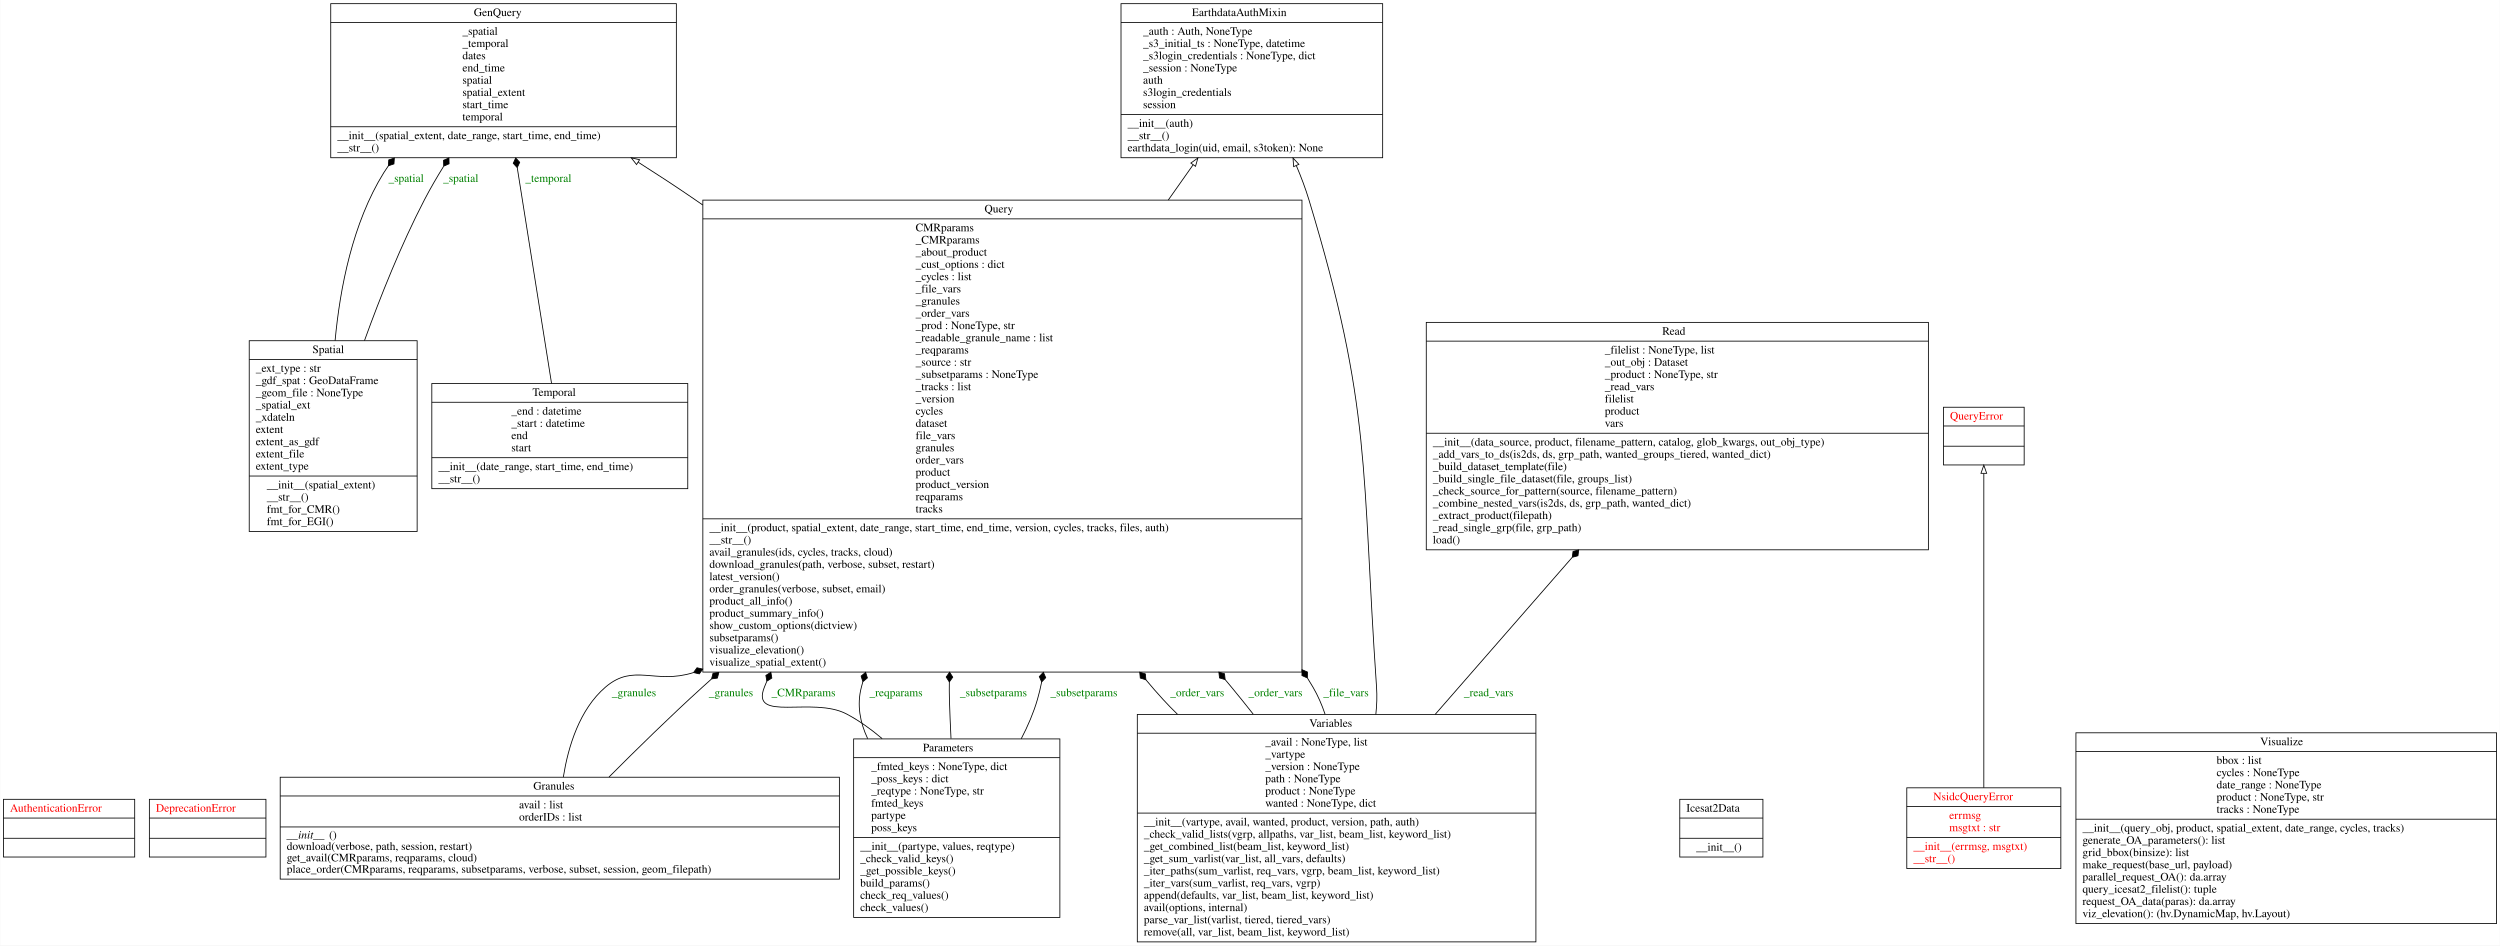
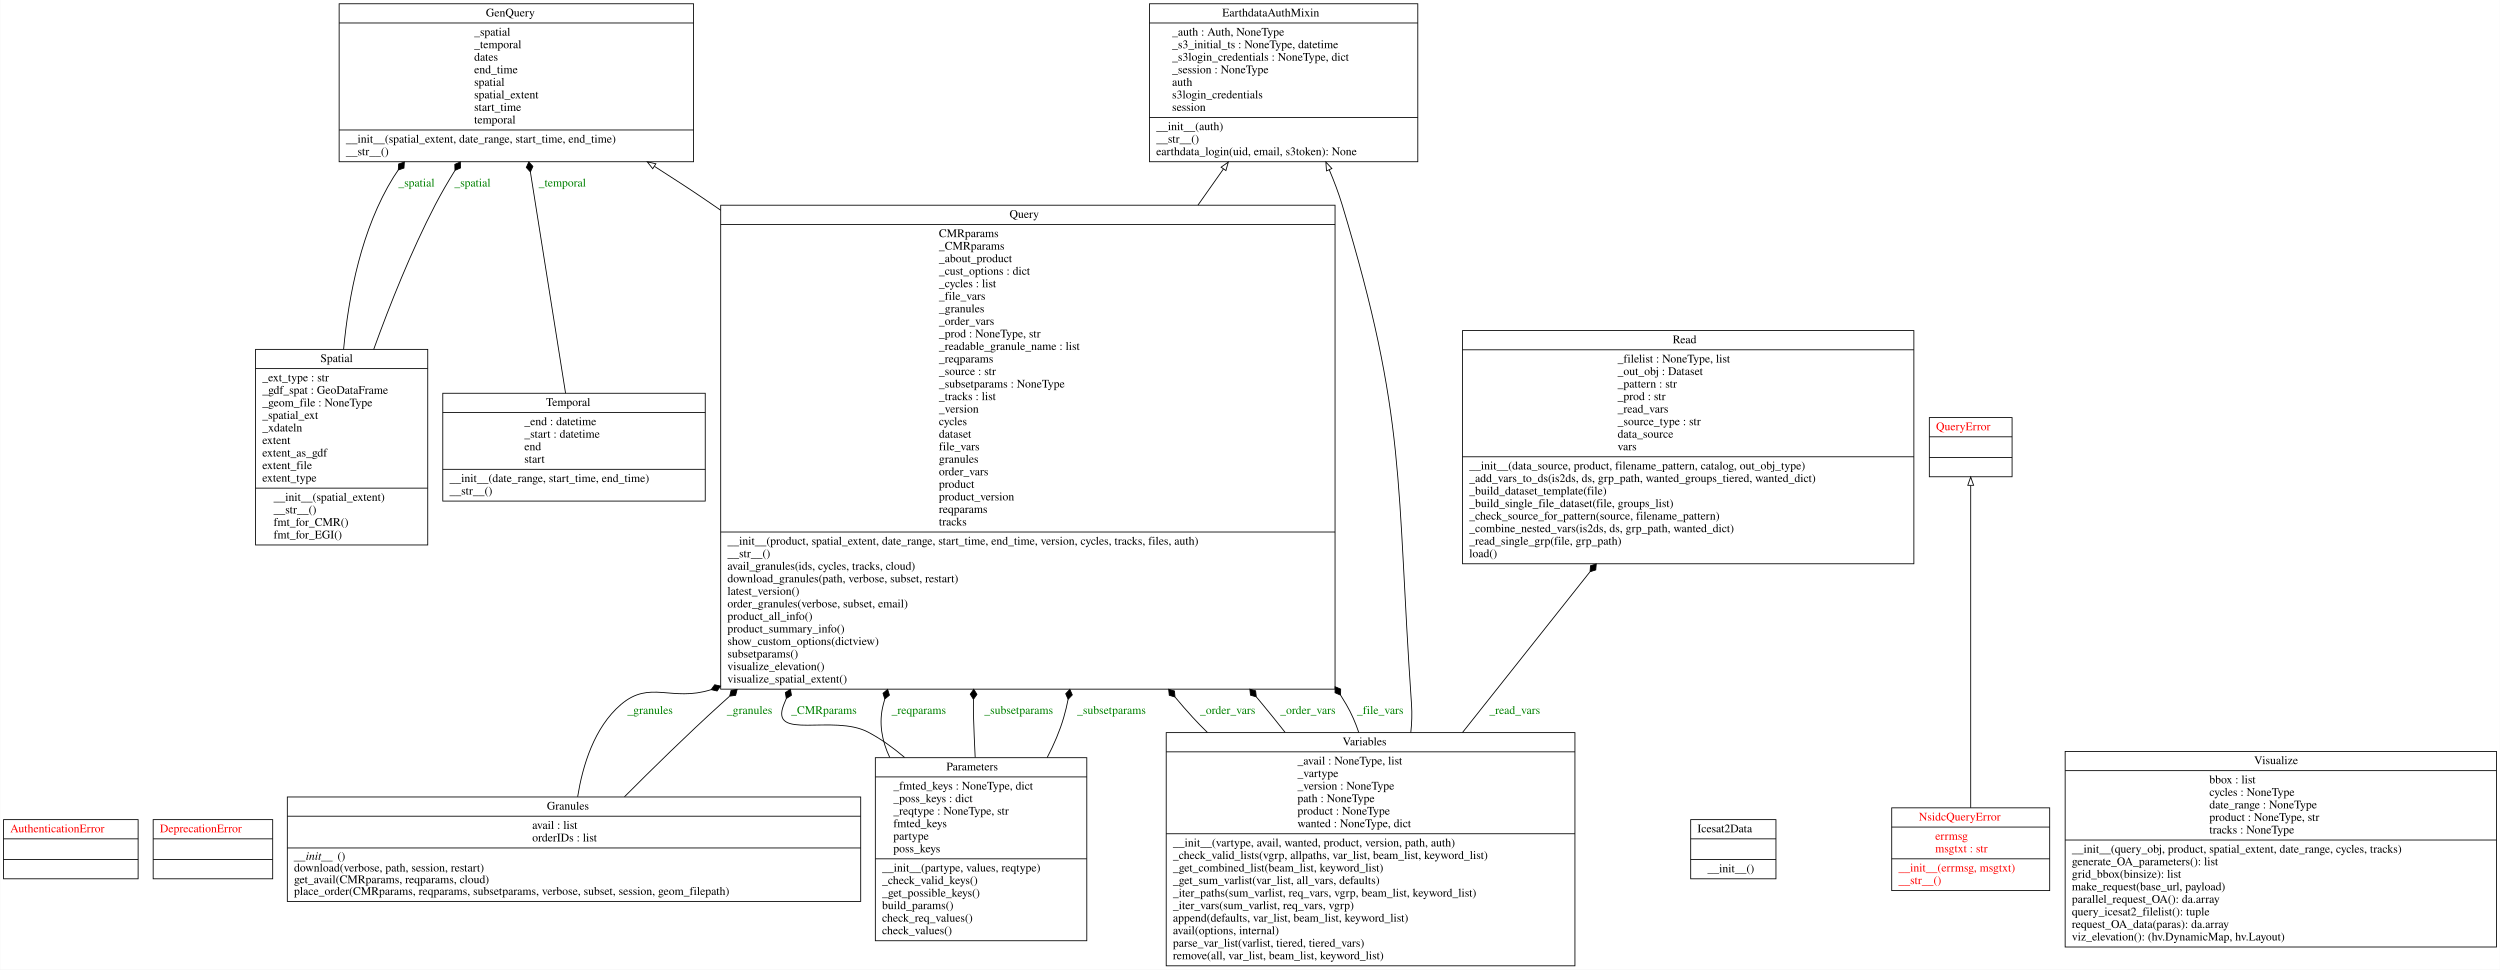
- <svg xmlns="http://www.w3.org/2000/svg" width="3067pt" height="1160pt" viewBox="0.00 0.00 3066.50 1160.00">
+ <svg xmlns="http://www.w3.org/2000/svg" width="2991pt" height="1160pt" viewBox="0.00 0.00 2990.50 1160.00">
  <g id="graph0" class="graph" transform="scale(1 1) rotate(0) translate(4 1156)">
-     <polygon fill="white" stroke="transparent" points="-4,4 -4,-1156 3062.5,-1156 3062.5,4 -4,4" />
+     <polygon fill="white" stroke="transparent" points="-4,4 -4,-1156 2986.5,-1156 2986.5,4 -4,4" />
    <g id="node1" class="node">
      <polygon fill="none" stroke="black" points="0,-104.6 0,-175.4 161,-175.4 161,-104.6 0,-104.6" />
      <text text-anchor="start" x="8" y="-160.2" font-family="Times,serif" font-size="14.00" fill="red">AuthenticationError</text>
      <polyline fill="none" stroke="black" points="0,-152.4 161,-152.4 " />
      <polyline fill="none" stroke="black" points="0,-127.6 161,-127.6 " />
      <text text-anchor="start" x="78" y="-112.4" font-family="Times,serif" font-size="14.00" fill="red"> </text>
    </g>
    <g id="node2" class="node">
      <polygon fill="none" stroke="black" points="179,-104.6 179,-175.4 322,-175.4 322,-104.6 179,-104.6" />
      <text text-anchor="start" x="187" y="-160.2" font-family="Times,serif" font-size="14.00" fill="red">DeprecationError</text>
      <polyline fill="none" stroke="black" points="179,-152.4 322,-152.4 " />
      <polyline fill="none" stroke="black" points="179,-127.6 322,-127.6 " />
      <text text-anchor="start" x="248" y="-112.4" font-family="Times,serif" font-size="14.00" fill="red"> </text>
    </g>
    <g id="node3" class="node">
      <polygon fill="none" stroke="black" points="1371,-962.5 1371,-1151.5 1692,-1151.5 1692,-962.5 1371,-962.5" />
      <text text-anchor="start" x="1458" y="-1136.3" font-family="Times,serif" font-size="14.00">EarthdataAuthMixin</text>
      <polyline fill="none" stroke="black" points="1371,-1128.5 1692,-1128.5 " />
      <text text-anchor="start" x="1398" y="-1113.3" font-family="Times,serif" font-size="14.00">_auth : Auth, NoneType</text>
      <text text-anchor="start" x="1398" y="-1098.3" font-family="Times,serif" font-size="14.00">_s3_initial_ts : NoneType, datetime</text>
      <text text-anchor="start" x="1398" y="-1083.3" font-family="Times,serif" font-size="14.00">_s3login_credentials : NoneType, dict</text>
      <text text-anchor="start" x="1398" y="-1068.3" font-family="Times,serif" font-size="14.00">_session : NoneType</text>
      <text text-anchor="start" x="1398" y="-1053.3" font-family="Times,serif" font-size="14.00">auth</text>
      <text text-anchor="start" x="1398" y="-1038.3" font-family="Times,serif" font-size="14.00">s3login_credentials</text>
      <text text-anchor="start" x="1398" y="-1023.3" font-family="Times,serif" font-size="14.00">session</text>
      <polyline fill="none" stroke="black" points="1371,-1015.5 1692,-1015.5 " />
      <text text-anchor="start" x="1379" y="-1000.3" font-family="Times,serif" font-size="14.00">__init__(auth)</text>
      <text text-anchor="start" x="1379" y="-985.3" font-family="Times,serif" font-size="14.00">__str__()</text>
      <text text-anchor="start" x="1379" y="-970.3" font-family="Times,serif" font-size="14.00">earthdata_login(uid, email, s3token): None</text>
    </g>
    <g id="node4" class="node">
      <polygon fill="none" stroke="black" points="401.5,-962.5 401.5,-1151.5 825.5,-1151.5 825.5,-962.5 401.5,-962.5" />
      <text text-anchor="start" x="577" y="-1136.3" font-family="Times,serif" font-size="14.00">GenQuery</text>
      <polyline fill="none" stroke="black" points="401.5,-1128.5 825.5,-1128.5 " />
      <text text-anchor="start" x="563" y="-1113.3" font-family="Times,serif" font-size="14.00">_spatial</text>
      <text text-anchor="start" x="563" y="-1098.3" font-family="Times,serif" font-size="14.00">_temporal</text>
      <text text-anchor="start" x="563" y="-1083.3" font-family="Times,serif" font-size="14.00">dates</text>
      <text text-anchor="start" x="563" y="-1068.3" font-family="Times,serif" font-size="14.00">end_time</text>
      <text text-anchor="start" x="563" y="-1053.3" font-family="Times,serif" font-size="14.00">spatial</text>
      <text text-anchor="start" x="563" y="-1038.3" font-family="Times,serif" font-size="14.00">spatial_extent</text>
      <text text-anchor="start" x="563" y="-1023.3" font-family="Times,serif" font-size="14.00">start_time</text>
      <text text-anchor="start" x="563" y="-1008.3" font-family="Times,serif" font-size="14.00">temporal</text>
      <polyline fill="none" stroke="black" points="401.5,-1000.5 825.5,-1000.5 " />
      <text text-anchor="start" x="409.5" y="-985.3" font-family="Times,serif" font-size="14.00">__init__(spatial_extent, date_range, start_time, end_time)</text>
      <text text-anchor="start" x="409.5" y="-970.3" font-family="Times,serif" font-size="14.00">__str__()</text>
    </g>
    <g id="node5" class="node">
      <polygon fill="none" stroke="black" points="339.5,-77.5 339.5,-202.5 1025.5,-202.5 1025.5,-77.5 339.5,-77.5" />
      <text text-anchor="start" x="650" y="-187.3" font-family="Times,serif" font-size="14.00">Granules</text>
      <polyline fill="none" stroke="black" points="339.5,-179.5 1025.5,-179.5 " />
      <text text-anchor="start" x="632.5" y="-164.3" font-family="Times,serif" font-size="14.00">avail : list</text>
      <text text-anchor="start" x="632.5" y="-149.3" font-family="Times,serif" font-size="14.00">orderIDs : list</text>
      <polyline fill="none" stroke="black" points="339.5,-141.5 1025.5,-141.5 " />
      <text text-anchor="start" x="347.5" y="-127.3" font-family="Times,serif" font-style="italic" font-size="14.00">__init__</text>
      <text text-anchor="start" x="399.5" y="-127.3" font-family="Times,serif" font-size="14.00">()</text>
      <text text-anchor="start" x="347.5" y="-113.3" font-family="Times,serif" font-size="14.00">download(verbose, path, session, restart)</text>
      <text text-anchor="start" x="347.5" y="-99.3" font-family="Times,serif" font-size="14.00">get_avail(CMRparams, reqparams, cloud)</text>
      <text text-anchor="start" x="347.5" y="-85.3" font-family="Times,serif" font-size="14.00">place_order(CMRparams, reqparams, subsetparams, verbose, subset, session, geom_filepath)</text>
    </g>
    <g id="node9" class="node">
      <polygon fill="none" stroke="black" points="858,-331.5 858,-910.5 1593,-910.5 1593,-331.5 858,-331.5" />
      <text text-anchor="start" x="1203.5" y="-895.3" font-family="Times,serif" font-size="14.00">Query</text>
      <polyline fill="none" stroke="black" points="858,-887.5 1593,-887.5 " />
      <text text-anchor="start" x="1119" y="-872.3" font-family="Times,serif" font-size="14.00">CMRparams</text>
      <text text-anchor="start" x="1119" y="-857.3" font-family="Times,serif" font-size="14.00">_CMRparams</text>
      <text text-anchor="start" x="1119" y="-842.3" font-family="Times,serif" font-size="14.00">_about_product</text>
      <text text-anchor="start" x="1119" y="-827.3" font-family="Times,serif" font-size="14.00">_cust_options : dict</text>
      <text text-anchor="start" x="1119" y="-812.3" font-family="Times,serif" font-size="14.00">_cycles : list</text>
      <text text-anchor="start" x="1119" y="-797.3" font-family="Times,serif" font-size="14.00">_file_vars</text>
      <text text-anchor="start" x="1119" y="-782.3" font-family="Times,serif" font-size="14.00">_granules</text>
      <text text-anchor="start" x="1119" y="-767.3" font-family="Times,serif" font-size="14.00">_order_vars</text>
      <text text-anchor="start" x="1119" y="-752.3" font-family="Times,serif" font-size="14.00">_prod : NoneType, str</text>
      <text text-anchor="start" x="1119" y="-737.3" font-family="Times,serif" font-size="14.00">_readable_granule_name : list</text>
      <text text-anchor="start" x="1119" y="-722.3" font-family="Times,serif" font-size="14.00">_reqparams</text>
      <text text-anchor="start" x="1119" y="-707.3" font-family="Times,serif" font-size="14.00">_source : str</text>
      <text text-anchor="start" x="1119" y="-692.3" font-family="Times,serif" font-size="14.00">_subsetparams : NoneType</text>
      <text text-anchor="start" x="1119" y="-677.3" font-family="Times,serif" font-size="14.00">_tracks : list</text>
      <text text-anchor="start" x="1119" y="-662.3" font-family="Times,serif" font-size="14.00">_version</text>
      <text text-anchor="start" x="1119" y="-647.3" font-family="Times,serif" font-size="14.00">cycles</text>
      <text text-anchor="start" x="1119" y="-632.3" font-family="Times,serif" font-size="14.00">dataset</text>
      <text text-anchor="start" x="1119" y="-617.3" font-family="Times,serif" font-size="14.00">file_vars</text>
      <text text-anchor="start" x="1119" y="-602.3" font-family="Times,serif" font-size="14.00">granules</text>
      <text text-anchor="start" x="1119" y="-587.3" font-family="Times,serif" font-size="14.00">order_vars</text>
      <text text-anchor="start" x="1119" y="-572.3" font-family="Times,serif" font-size="14.00">product</text>
      <text text-anchor="start" x="1119" y="-557.3" font-family="Times,serif" font-size="14.00">product_version</text>
      <text text-anchor="start" x="1119" y="-542.3" font-family="Times,serif" font-size="14.00">reqparams</text>
      <text text-anchor="start" x="1119" y="-527.3" font-family="Times,serif" font-size="14.00">tracks</text>
      <polyline fill="none" stroke="black" points="858,-519.5 1593,-519.5 " />
      <text text-anchor="start" x="866" y="-504.3" font-family="Times,serif" font-size="14.00">__init__(product, spatial_extent, date_range, start_time, end_time, version, cycles, tracks, files, auth)</text>
      <text text-anchor="start" x="866" y="-489.3" font-family="Times,serif" font-size="14.00">__str__()</text>
      <text text-anchor="start" x="866" y="-474.3" font-family="Times,serif" font-size="14.00">avail_granules(ids, cycles, tracks, cloud)</text>
      <text text-anchor="start" x="866" y="-459.3" font-family="Times,serif" font-size="14.00">download_granules(path, verbose, subset, restart)</text>
      <text text-anchor="start" x="866" y="-444.3" font-family="Times,serif" font-size="14.00">latest_version()</text>
      <text text-anchor="start" x="866" y="-429.3" font-family="Times,serif" font-size="14.00">order_granules(verbose, subset, email)</text>
      <text text-anchor="start" x="866" y="-414.3" font-family="Times,serif" font-size="14.00">product_all_info()</text>
      <text text-anchor="start" x="866" y="-399.3" font-family="Times,serif" font-size="14.00">product_summary_info()</text>
      <text text-anchor="start" x="866" y="-384.3" font-family="Times,serif" font-size="14.00">show_custom_options(dictview)</text>
      <text text-anchor="start" x="866" y="-369.3" font-family="Times,serif" font-size="14.00">subsetparams()</text>
      <text text-anchor="start" x="866" y="-354.3" font-family="Times,serif" font-size="14.00">visualize_elevation()</text>
      <text text-anchor="start" x="866" y="-339.3" font-family="Times,serif" font-size="14.00">visualize_spatial_extent()</text>
    </g>
    <g id="edge9" class="edge">
      <path fill="none" stroke="black" d="M686.84,-202.71C692.82,-240.1 706.68,-285.7 738.5,-313 773.38,-342.93 799.08,-315.9 846.39,-330.84" />
      <polygon fill="black" stroke="black" points="846.62,-330.93 853.65,-329.29 857.86,-335.14 850.84,-336.78 846.62,-330.93" />
      <text text-anchor="middle" x="773.5" y="-301.8" font-family="Times,serif" font-size="14.00" fill="green">_granules</text>
    </g>
    <g id="edge10" class="edge">
      <path fill="none" stroke="black" d="M742.87,-202.74C776.07,-236.07 818.35,-277.54 857.5,-313 861.13,-316.28 864.78,-319.58 868.46,-322.88" />
      <polygon fill="black" stroke="black" points="868.7,-323.11 875.84,-324.13 877.64,-331.11 870.51,-330.09 868.7,-323.11" />
      <text text-anchor="middle" x="892.5" y="-301.8" font-family="Times,serif" font-size="14.00" fill="green">_granules</text>
    </g>
    <g id="node6" class="node">
-       <polygon fill="none" stroke="black" points="2056.5,-104.6 2056.5,-175.4 2158.5,-175.4 2158.5,-104.6 2056.5,-104.6" />
-       <text text-anchor="start" x="2064.5" y="-160.2" font-family="Times,serif" font-size="14.00">Icesat2Data</text>
-       <polyline fill="none" stroke="black" points="2056.5,-152.4 2158.5,-152.4 " />
-       <polyline fill="none" stroke="black" points="2056.5,-127.6 2158.5,-127.6 " />
-       <text text-anchor="start" x="2076.5" y="-112.4" font-family="Times,serif" font-size="14.00">__init__()</text>
+       <polygon fill="none" stroke="black" points="2018.5,-104.6 2018.5,-175.4 2120.5,-175.4 2120.5,-104.6 2018.5,-104.6" />
+       <text text-anchor="start" x="2026.5" y="-160.2" font-family="Times,serif" font-size="14.00">Icesat2Data</text>
+       <polyline fill="none" stroke="black" points="2018.5,-152.4 2120.5,-152.4 " />
+       <polyline fill="none" stroke="black" points="2018.5,-127.6 2120.5,-127.6 " />
+       <text text-anchor="start" x="2038.5" y="-112.4" font-family="Times,serif" font-size="14.00">__init__()</text>
    </g>
    <g id="node7" class="node">
-       <polygon fill="none" stroke="black" points="2335,-90.5 2335,-189.5 2524,-189.5 2524,-90.5 2335,-90.5" />
-       <text text-anchor="start" x="2367.5" y="-174.3" font-family="Times,serif" font-size="14.00" fill="red">NsidcQueryError</text>
-       <polyline fill="none" stroke="black" points="2335,-166.5 2524,-166.5 " />
-       <text text-anchor="start" x="2387" y="-151.3" font-family="Times,serif" font-size="14.00" fill="red">errmsg</text>
-       <text text-anchor="start" x="2387" y="-136.3" font-family="Times,serif" font-size="14.00" fill="red">msgtxt : str</text>
-       <polyline fill="none" stroke="black" points="2335,-128.5 2524,-128.5 " />
-       <text text-anchor="start" x="2343" y="-113.3" font-family="Times,serif" font-size="14.00" fill="red">__init__(errmsg, msgtxt)</text>
-       <text text-anchor="start" x="2343" y="-98.3" font-family="Times,serif" font-size="14.00" fill="red">__str__()</text>
+       <polygon fill="none" stroke="black" points="2259,-90.5 2259,-189.5 2448,-189.5 2448,-90.5 2259,-90.5" />
+       <text text-anchor="start" x="2291.5" y="-174.3" font-family="Times,serif" font-size="14.00" fill="red">NsidcQueryError</text>
+       <polyline fill="none" stroke="black" points="2259,-166.5 2448,-166.5 " />
+       <text text-anchor="start" x="2311" y="-151.3" font-family="Times,serif" font-size="14.00" fill="red">errmsg</text>
+       <text text-anchor="start" x="2311" y="-136.3" font-family="Times,serif" font-size="14.00" fill="red">msgtxt : str</text>
+       <polyline fill="none" stroke="black" points="2259,-128.5 2448,-128.5 " />
+       <text text-anchor="start" x="2267" y="-113.3" font-family="Times,serif" font-size="14.00" fill="red">__init__(errmsg, msgtxt)</text>
+       <text text-anchor="start" x="2267" y="-98.3" font-family="Times,serif" font-size="14.00" fill="red">__str__()</text>
    </g>
    <g id="node10" class="node">
-       <polygon fill="none" stroke="black" points="2380,-585.6 2380,-656.4 2479,-656.4 2479,-585.6 2380,-585.6" />
-       <text text-anchor="start" x="2388" y="-641.2" font-family="Times,serif" font-size="14.00" fill="red">QueryError</text>
-       <polyline fill="none" stroke="black" points="2380,-633.4 2479,-633.4 " />
-       <polyline fill="none" stroke="black" points="2380,-608.6 2479,-608.6 " />
-       <text text-anchor="start" x="2427" y="-593.4" font-family="Times,serif" font-size="14.00" fill="red"> </text>
+       <polygon fill="none" stroke="black" points="2304,-585.6 2304,-656.4 2403,-656.4 2403,-585.6 2304,-585.6" />
+       <text text-anchor="start" x="2312" y="-641.2" font-family="Times,serif" font-size="14.00" fill="red">QueryError</text>
+       <polyline fill="none" stroke="black" points="2304,-633.4 2403,-633.4 " />
+       <polyline fill="none" stroke="black" points="2304,-608.6 2403,-608.6 " />
+       <text text-anchor="start" x="2351" y="-593.4" font-family="Times,serif" font-size="14.00" fill="red"> </text>
    </g>
    <g id="edge1" class="edge">
-       <path fill="none" stroke="black" d="M2429.5,-189.57C2429.5,-282.68 2429.5,-485.06 2429.5,-575.17" />
-       <polygon fill="none" stroke="black" points="2426,-575.33 2429.5,-585.33 2433,-575.33 2426,-575.33" />
+       <path fill="none" stroke="black" d="M2353.5,-189.57C2353.5,-282.68 2353.5,-485.06 2353.5,-575.17" />
+       <polygon fill="none" stroke="black" points="2350,-575.33 2353.5,-585.33 2357,-575.33 2350,-575.33" />
    </g>
    <g id="node8" class="node">
      <polygon fill="none" stroke="black" points="1043,-30.5 1043,-249.5 1296,-249.5 1296,-30.5 1043,-30.5" />
      <text text-anchor="start" x="1128" y="-234.3" font-family="Times,serif" font-size="14.00">Parameters</text>
      <polyline fill="none" stroke="black" points="1043,-226.5 1296,-226.5 " />
      <text text-anchor="start" x="1064.5" y="-211.3" font-family="Times,serif" font-size="14.00">_fmted_keys : NoneType, dict</text>
      <text text-anchor="start" x="1064.5" y="-196.3" font-family="Times,serif" font-size="14.00">_poss_keys : dict</text>
      <text text-anchor="start" x="1064.5" y="-181.3" font-family="Times,serif" font-size="14.00">_reqtype : NoneType, str</text>
      <text text-anchor="start" x="1064.5" y="-166.3" font-family="Times,serif" font-size="14.00">fmted_keys</text>
      <text text-anchor="start" x="1064.5" y="-151.3" font-family="Times,serif" font-size="14.00">partype</text>
      <text text-anchor="start" x="1064.5" y="-136.3" font-family="Times,serif" font-size="14.00">poss_keys</text>
      <polyline fill="none" stroke="black" points="1043,-128.5 1296,-128.5 " />
      <text text-anchor="start" x="1051" y="-113.3" font-family="Times,serif" font-size="14.00">__init__(partype, values, reqtype)</text>
      <text text-anchor="start" x="1051" y="-98.3" font-family="Times,serif" font-size="14.00">_check_valid_keys()</text>
      <text text-anchor="start" x="1051" y="-83.3" font-family="Times,serif" font-size="14.00">_get_possible_keys()</text>
      <text text-anchor="start" x="1051" y="-68.3" font-family="Times,serif" font-size="14.00">build_params()</text>
      <text text-anchor="start" x="1051" y="-53.3" font-family="Times,serif" font-size="14.00">check_req_values()</text>
      <text text-anchor="start" x="1051" y="-38.3" font-family="Times,serif" font-size="14.00">check_values()</text>
    </g>
    <g id="edge5" class="edge">
      <path fill="none" stroke="black" d="M1077.98,-249.83C1064.41,-261.39 1049.8,-271.87 1034.5,-280 992.79,-302.15 915.98,-269.15 933.5,-313 934.46,-315.4 935.45,-317.79 936.46,-320.18" />
      <polygon fill="black" stroke="black" points="936.53,-320.32 942.63,-324.17 941.42,-331.28 935.32,-327.43 936.53,-320.32" />
      <text text-anchor="middle" x="981.5" y="-301.8" font-family="Times,serif" font-size="14.00" fill="green">_CMRparams</text>
    </g>
    <g id="edge6" class="edge">
      <path fill="none" stroke="black" d="M1060.2,-249.83C1050.81,-269.74 1046.77,-291.17 1052.5,-313 1053.07,-315.18 1053.66,-317.36 1054.27,-319.54" />
      <polygon fill="black" stroke="black" points="1054.32,-319.69 1059.85,-324.32 1057.71,-331.21 1052.18,-326.58 1054.32,-319.69" />
      <text text-anchor="middle" x="1095" y="-301.8" font-family="Times,serif" font-size="14.00" fill="green">_reqparams</text>
    </g>
    <g id="edge7" class="edge">
      <path fill="none" stroke="black" d="M1162.45,-249.92C1161.64,-266.03 1160.95,-282.44 1160.5,-298 1160.3,-305.03 1160.27,-312.13 1160.39,-319.28" />
      <polygon fill="black" stroke="black" points="1160.39,-319.35 1164.57,-325.23 1160.74,-331.34 1156.57,-325.46 1160.39,-319.35" />
      <text text-anchor="middle" x="1214.5" y="-301.8" font-family="Times,serif" font-size="14.00" fill="green">_subsetparams</text>
    </g>
    <g id="edge8" class="edge">
      <path fill="none" stroke="black" d="M1248.58,-249.65C1256.74,-265.25 1263.76,-281.59 1268.5,-298 1270.53,-305.03 1272.24,-312.17 1273.67,-319.39" />
      <polygon fill="black" stroke="black" points="1273.67,-319.4 1278.64,-324.62 1275.74,-331.22 1270.76,-326 1273.67,-319.4" />
      <text text-anchor="middle" x="1325.5" y="-301.8" font-family="Times,serif" font-size="14.00" fill="green">_subsetparams</text>
    </g>
    <g id="edge2" class="edge">
      <path fill="none" stroke="black" d="M1428.97,-910.58C1439.55,-925.59 1449.78,-940.09 1459.4,-953.74" />
      <polygon fill="none" stroke="black" points="1456.69,-955.97 1465.31,-962.13 1462.41,-951.94 1456.69,-955.97" />
    </g>
    <g id="edge3" class="edge">
      <path fill="none" stroke="black" d="M857.95,-904.46C854.79,-906.65 851.64,-908.84 848.5,-911 826.26,-926.32 802.43,-941.93 778.79,-956.94" />
      <polygon fill="none" stroke="black" points="776.67,-954.14 770.09,-962.44 780.41,-960.06 776.67,-954.14" />
    </g>
    <g id="node11" class="node">
-       <polygon fill="none" stroke="black" points="1745.5,-481.5 1745.5,-760.5 2361.5,-760.5 2361.5,-481.5 1745.5,-481.5" />
-       <text text-anchor="start" x="2035" y="-745.3" font-family="Times,serif" font-size="14.00">Read</text>
-       <polyline fill="none" stroke="black" points="1745.5,-737.5 2361.5,-737.5 " />
-       <text text-anchor="start" x="1964.5" y="-722.3" font-family="Times,serif" font-size="14.00">_filelist : NoneType, list</text>
-       <text text-anchor="start" x="1964.5" y="-707.3" font-family="Times,serif" font-size="14.00">_out_obj : Dataset</text>
-       <text text-anchor="start" x="1964.5" y="-692.3" font-family="Times,serif" font-size="14.00">_product : NoneType, str</text>
-       <text text-anchor="start" x="1964.5" y="-677.3" font-family="Times,serif" font-size="14.00">_read_vars</text>
-       <text text-anchor="start" x="1964.5" y="-662.3" font-family="Times,serif" font-size="14.00">filelist</text>
-       <text text-anchor="start" x="1964.5" y="-647.3" font-family="Times,serif" font-size="14.00">product</text>
-       <text text-anchor="start" x="1964.5" y="-632.3" font-family="Times,serif" font-size="14.00">vars</text>
-       <polyline fill="none" stroke="black" points="1745.5,-624.5 2361.5,-624.5 " />
-       <text text-anchor="start" x="1753.5" y="-609.3" font-family="Times,serif" font-size="14.00">__init__(data_source, product, filename_pattern, catalog, glob_kwargs, out_obj_type)</text>
-       <text text-anchor="start" x="1753.5" y="-594.3" font-family="Times,serif" font-size="14.00">_add_vars_to_ds(is2ds, ds, grp_path, wanted_groups_tiered, wanted_dict)</text>
-       <text text-anchor="start" x="1753.5" y="-579.3" font-family="Times,serif" font-size="14.00">_build_dataset_template(file)</text>
-       <text text-anchor="start" x="1753.5" y="-564.3" font-family="Times,serif" font-size="14.00">_build_single_file_dataset(file, groups_list)</text>
-       <text text-anchor="start" x="1753.5" y="-549.3" font-family="Times,serif" font-size="14.00">_check_source_for_pattern(source, filename_pattern)</text>
-       <text text-anchor="start" x="1753.5" y="-534.3" font-family="Times,serif" font-size="14.00">_combine_nested_vars(is2ds, ds, grp_path, wanted_dict)</text>
-       <text text-anchor="start" x="1753.5" y="-519.3" font-family="Times,serif" font-size="14.00">_extract_product(filepath)</text>
+       <polygon fill="none" stroke="black" points="1745.5,-481.5 1745.5,-760.5 2285.5,-760.5 2285.5,-481.5 1745.5,-481.5" />
+       <text text-anchor="start" x="1997" y="-745.3" font-family="Times,serif" font-size="14.00">Read</text>
+       <polyline fill="none" stroke="black" points="1745.5,-737.5 2285.5,-737.5 " />
+       <text text-anchor="start" x="1931" y="-722.3" font-family="Times,serif" font-size="14.00">_filelist : NoneType, list</text>
+       <text text-anchor="start" x="1931" y="-707.3" font-family="Times,serif" font-size="14.00">_out_obj : Dataset</text>
+       <text text-anchor="start" x="1931" y="-692.3" font-family="Times,serif" font-size="14.00">_pattern : str</text>
+       <text text-anchor="start" x="1931" y="-677.3" font-family="Times,serif" font-size="14.00">_prod : str</text>
+       <text text-anchor="start" x="1931" y="-662.3" font-family="Times,serif" font-size="14.00">_read_vars</text>
+       <text text-anchor="start" x="1931" y="-647.3" font-family="Times,serif" font-size="14.00">_source_type : str</text>
+       <text text-anchor="start" x="1931" y="-632.3" font-family="Times,serif" font-size="14.00">data_source</text>
+       <text text-anchor="start" x="1931" y="-617.3" font-family="Times,serif" font-size="14.00">vars</text>
+       <polyline fill="none" stroke="black" points="1745.5,-609.5 2285.5,-609.5 " />
+       <text text-anchor="start" x="1753.5" y="-594.3" font-family="Times,serif" font-size="14.00">__init__(data_source, product, filename_pattern, catalog, out_obj_type)</text>
+       <text text-anchor="start" x="1753.5" y="-579.3" font-family="Times,serif" font-size="14.00">_add_vars_to_ds(is2ds, ds, grp_path, wanted_groups_tiered, wanted_dict)</text>
+       <text text-anchor="start" x="1753.5" y="-564.3" font-family="Times,serif" font-size="14.00">_build_dataset_template(file)</text>
+       <text text-anchor="start" x="1753.5" y="-549.3" font-family="Times,serif" font-size="14.00">_build_single_file_dataset(file, groups_list)</text>
+       <text text-anchor="start" x="1753.5" y="-534.3" font-family="Times,serif" font-size="14.00">_check_source_for_pattern(source, filename_pattern)</text>
+       <text text-anchor="start" x="1753.5" y="-519.3" font-family="Times,serif" font-size="14.00">_combine_nested_vars(is2ds, ds, grp_path, wanted_dict)</text>
      <text text-anchor="start" x="1753.5" y="-504.3" font-family="Times,serif" font-size="14.00">_read_single_grp(file, grp_path)</text>
      <text text-anchor="start" x="1753.5" y="-489.3" font-family="Times,serif" font-size="14.00">load()</text>
    </g>
    <g id="node12" class="node">
      <polygon fill="none" stroke="black" points="301.5,-504 301.5,-738 507.5,-738 507.5,-504 301.5,-504" />
      <text text-anchor="start" x="379" y="-722.8" font-family="Times,serif" font-size="14.00">Spatial</text>
      <polyline fill="none" stroke="black" points="301.5,-715 507.5,-715 " />
      <text text-anchor="start" x="309.5" y="-699.8" font-family="Times,serif" font-size="14.00">_ext_type : str</text>
      <text text-anchor="start" x="309.5" y="-684.8" font-family="Times,serif" font-size="14.00">_gdf_spat : GeoDataFrame</text>
      <text text-anchor="start" x="309.5" y="-669.8" font-family="Times,serif" font-size="14.00">_geom_file : NoneType</text>
      <text text-anchor="start" x="309.5" y="-654.8" font-family="Times,serif" font-size="14.00">_spatial_ext</text>
      <text text-anchor="start" x="309.5" y="-639.8" font-family="Times,serif" font-size="14.00">_xdateln</text>
      <text text-anchor="start" x="309.5" y="-624.8" font-family="Times,serif" font-size="14.00">extent</text>
      <text text-anchor="start" x="309.5" y="-609.8" font-family="Times,serif" font-size="14.00">extent_as_gdf</text>
      <text text-anchor="start" x="309.5" y="-594.8" font-family="Times,serif" font-size="14.00">extent_file</text>
      <text text-anchor="start" x="309.5" y="-579.8" font-family="Times,serif" font-size="14.00">extent_type</text>
      <polyline fill="none" stroke="black" points="301.5,-572 507.5,-572 " />
      <text text-anchor="start" x="323" y="-556.8" font-family="Times,serif" font-size="14.00">__init__(spatial_extent)</text>
      <text text-anchor="start" x="323" y="-541.8" font-family="Times,serif" font-size="14.00">__str__()</text>
      <text text-anchor="start" x="323" y="-526.8" font-family="Times,serif" font-size="14.00">fmt_for_CMR()</text>
      <text text-anchor="start" x="323" y="-511.8" font-family="Times,serif" font-size="14.00">fmt_for_EGI()</text>
    </g>
    <g id="edge11" class="edge">
      <path fill="none" stroke="black" d="M406.84,-738.08C412.85,-802.82 428.4,-882.55 466.5,-944 468.26,-946.84 470.12,-949.64 472.08,-952.39" />
      <polygon fill="black" stroke="black" points="472.23,-952.59 479.05,-954.94 479.51,-962.14 472.69,-959.79 472.23,-952.59" />
      <text text-anchor="middle" x="494" y="-932.8" font-family="Times,serif" font-size="14.00" fill="green">_spatial</text>
    </g>
    <g id="edge12" class="edge">
      <path fill="none" stroke="black" d="M442.89,-738.13C462.33,-791.93 487.88,-855.98 516.5,-911 523.57,-924.6 531.64,-938.48 540.03,-952.01" />
      <polygon fill="black" stroke="black" points="540.1,-952.13 546.68,-955.07 546.5,-962.28 539.92,-959.34 540.1,-952.13" />
      <text text-anchor="middle" x="561" y="-932.8" font-family="Times,serif" font-size="14.00" fill="green">_spatial</text>
    </g>
    <g id="node13" class="node">
      <polygon fill="none" stroke="black" points="525.5,-556.5 525.5,-685.5 839.5,-685.5 839.5,-556.5 525.5,-556.5" />
      <text text-anchor="start" x="649" y="-670.3" font-family="Times,serif" font-size="14.00">Temporal</text>
      <polyline fill="none" stroke="black" points="525.5,-662.5 839.5,-662.5 " />
      <text text-anchor="start" x="623" y="-647.3" font-family="Times,serif" font-size="14.00">_end : datetime</text>
      <text text-anchor="start" x="623" y="-632.3" font-family="Times,serif" font-size="14.00">_start : datetime</text>
      <text text-anchor="start" x="623" y="-617.3" font-family="Times,serif" font-size="14.00">end</text>
      <text text-anchor="start" x="623" y="-602.3" font-family="Times,serif" font-size="14.00">start</text>
      <polyline fill="none" stroke="black" points="525.5,-594.5 839.5,-594.5 " />
      <text text-anchor="start" x="533.5" y="-579.3" font-family="Times,serif" font-size="14.00">__init__(date_range, start_time, end_time)</text>
      <text text-anchor="start" x="533.5" y="-564.3" font-family="Times,serif" font-size="14.00">__str__()</text>
    </g>
    <g id="edge13" class="edge">
      <path fill="none" stroke="black" d="M672.39,-685.57C661.35,-755.03 643.48,-867.41 630.32,-950.21" />
      <polygon fill="black" stroke="black" points="630.3,-950.35 633.31,-956.9 628.41,-962.2 625.41,-955.64 630.3,-950.35" />
      <text text-anchor="middle" x="668.5" y="-932.8" font-family="Times,serif" font-size="14.00" fill="green">_temporal</text>
    </g>
    <g id="node14" class="node">
      <polygon fill="none" stroke="black" points="1391,-0.5 1391,-279.5 1880,-279.5 1880,-0.5 1391,-0.5" />
      <text text-anchor="start" x="1602" y="-264.3" font-family="Times,serif" font-size="14.00">Variables</text>
      <polyline fill="none" stroke="black" points="1391,-256.5 1880,-256.5 " />
      <text text-anchor="start" x="1548" y="-241.3" font-family="Times,serif" font-size="14.00">_avail : NoneType, list</text>
      <text text-anchor="start" x="1548" y="-226.3" font-family="Times,serif" font-size="14.00">_vartype</text>
      <text text-anchor="start" x="1548" y="-211.3" font-family="Times,serif" font-size="14.00">_version : NoneType</text>
      <text text-anchor="start" x="1548" y="-196.3" font-family="Times,serif" font-size="14.00">path : NoneType</text>
      <text text-anchor="start" x="1548" y="-181.3" font-family="Times,serif" font-size="14.00">product : NoneType</text>
      <text text-anchor="start" x="1548" y="-166.3" font-family="Times,serif" font-size="14.00">wanted : NoneType, dict</text>
      <polyline fill="none" stroke="black" points="1391,-158.5 1880,-158.5 " />
      <text text-anchor="start" x="1399" y="-143.3" font-family="Times,serif" font-size="14.00">__init__(vartype, avail, wanted, product, version, path, auth)</text>
      <text text-anchor="start" x="1399" y="-128.3" font-family="Times,serif" font-size="14.00">_check_valid_lists(vgrp, allpaths, var_list, beam_list, keyword_list)</text>
      <text text-anchor="start" x="1399" y="-113.3" font-family="Times,serif" font-size="14.00">_get_combined_list(beam_list, keyword_list)</text>
      <text text-anchor="start" x="1399" y="-98.3" font-family="Times,serif" font-size="14.00">_get_sum_varlist(var_list, all_vars, defaults)</text>
      <text text-anchor="start" x="1399" y="-83.3" font-family="Times,serif" font-size="14.00">_iter_paths(sum_varlist, req_vars, vgrp, beam_list, keyword_list)</text>
      <text text-anchor="start" x="1399" y="-68.3" font-family="Times,serif" font-size="14.00">_iter_vars(sum_varlist, req_vars, vgrp)</text>
      <text text-anchor="start" x="1399" y="-53.3" font-family="Times,serif" font-size="14.00">append(defaults, var_list, beam_list, keyword_list)</text>
      <text text-anchor="start" x="1399" y="-38.3" font-family="Times,serif" font-size="14.00">avail(options, internal)</text>
      <text text-anchor="start" x="1399" y="-23.3" font-family="Times,serif" font-size="14.00">parse_var_list(varlist, tiered, tiered_vars)</text>
      <text text-anchor="start" x="1399" y="-8.3" font-family="Times,serif" font-size="14.00">remove(all, var_list, beam_list, keyword_list)</text>
    </g>
    <g id="edge4" class="edge">
      <path fill="none" stroke="black" d="M1683.62,-279.52C1684.87,-290.75 1685.26,-302 1684.5,-313 1666.01,-580.69 1679.21,-654.17 1601.5,-911 1597.32,-924.8 1591.99,-938.93 1586.13,-952.7" />
      <polygon fill="none" stroke="black" points="1582.79,-951.59 1582,-962.16 1589.2,-954.39 1582.79,-951.59" />
    </g>
    <g id="edge14" class="edge">
      <path fill="none" stroke="black" d="M1440.26,-279.73C1434.11,-285.73 1428.17,-291.82 1422.5,-298 1415.42,-305.72 1408.45,-313.73 1401.62,-321.97" />
      <polygon fill="black" stroke="black" points="1401.54,-322.06 1400.85,-329.24 1393.96,-331.36 1394.65,-324.18 1401.54,-322.06" />
      <text text-anchor="middle" x="1464.5" y="-301.8" font-family="Times,serif" font-size="14.00" fill="green">_order_vars</text>
    </g>
    <g id="edge15" class="edge">
      <path fill="none" stroke="black" d="M1533.16,-279.92C1524.28,-291.22 1515.32,-302.37 1506.5,-313 1503.96,-316.06 1501.41,-319.13 1498.83,-322.21" />
      <polygon fill="black" stroke="black" points="1498.77,-322.28 1497.97,-329.44 1491.05,-331.46 1491.85,-324.3 1498.77,-322.28" />
      <text text-anchor="middle" x="1560.5" y="-301.8" font-family="Times,serif" font-size="14.00" fill="green">_order_vars</text>
    </g>
    <g id="edge16" class="edge">
      <path fill="none" stroke="black" d="M1621.33,-279.83C1617.41,-291.45 1612.54,-302.68 1606.5,-313 1604.31,-316.73 1602.06,-320.44 1599.75,-324.12" />
      <polygon fill="black" stroke="black" points="1599.61,-324.34 1599.71,-331.55 1593.09,-334.41 1592.99,-327.2 1599.61,-324.34" />
      <text text-anchor="middle" x="1647" y="-301.8" font-family="Times,serif" font-size="14.00" fill="green">_file_vars</text>
    </g>
    <g id="edge17" class="edge">
-       <path fill="none" stroke="black" d="M1756.4,-279.55C1809.04,-339.86 1870.8,-410.63 1924.33,-471.98" />
-       <polygon fill="black" stroke="black" points="1924.62,-472.31 1931.58,-474.2 1932.51,-481.35 1925.55,-479.46 1924.62,-472.31" />
-       <text text-anchor="middle" x="1822" y="-301.8" font-family="Times,serif" font-size="14.00" fill="green">_read_vars</text>
+       <path fill="none" stroke="black" d="M1745.41,-279.55C1793.16,-339.74 1849.17,-410.34 1897.77,-471.6" />
+       <polygon fill="black" stroke="black" points="1898.05,-471.95 1904.91,-474.16 1905.51,-481.35 1898.64,-479.14 1898.05,-471.95" />
+       <text text-anchor="middle" x="1808" y="-301.8" font-family="Times,serif" font-size="14.00" fill="green">_read_vars</text>
    </g>
    <g id="node15" class="node">
-       <polygon fill="none" stroke="black" points="2542.5,-23 2542.5,-257 3058.5,-257 3058.5,-23 2542.5,-23" />
-       <text text-anchor="start" x="2768.5" y="-241.8" font-family="Times,serif" font-size="14.00">Visualize</text>
-       <polyline fill="none" stroke="black" points="2542.5,-234 3058.5,-234 " />
-       <text text-anchor="start" x="2715" y="-218.8" font-family="Times,serif" font-size="14.00">bbox : list</text>
-       <text text-anchor="start" x="2715" y="-203.8" font-family="Times,serif" font-size="14.00">cycles : NoneType</text>
-       <text text-anchor="start" x="2715" y="-188.8" font-family="Times,serif" font-size="14.00">date_range : NoneType</text>
-       <text text-anchor="start" x="2715" y="-173.8" font-family="Times,serif" font-size="14.00">product : NoneType, str</text>
-       <text text-anchor="start" x="2715" y="-158.8" font-family="Times,serif" font-size="14.00">tracks : NoneType</text>
-       <polyline fill="none" stroke="black" points="2542.5,-151 3058.5,-151 " />
-       <text text-anchor="start" x="2550.5" y="-135.8" font-family="Times,serif" font-size="14.00">__init__(query_obj, product, spatial_extent, date_range, cycles, tracks)</text>
-       <text text-anchor="start" x="2550.5" y="-120.8" font-family="Times,serif" font-size="14.00">generate_OA_parameters(): list</text>
-       <text text-anchor="start" x="2550.5" y="-105.8" font-family="Times,serif" font-size="14.00">grid_bbox(binsize): list</text>
-       <text text-anchor="start" x="2550.5" y="-90.8" font-family="Times,serif" font-size="14.00">make_request(base_url, payload)</text>
-       <text text-anchor="start" x="2550.5" y="-75.8" font-family="Times,serif" font-size="14.00">parallel_request_OA(): da.array</text>
-       <text text-anchor="start" x="2550.5" y="-60.8" font-family="Times,serif" font-size="14.00">query_icesat2_filelist(): tuple</text>
-       <text text-anchor="start" x="2550.5" y="-45.8" font-family="Times,serif" font-size="14.00">request_OA_data(paras): da.array</text>
-       <text text-anchor="start" x="2550.5" y="-30.8" font-family="Times,serif" font-size="14.00">viz_elevation(): (hv.DynamicMap, hv.Layout)</text>
+       <polygon fill="none" stroke="black" points="2466.5,-23 2466.5,-257 2982.5,-257 2982.5,-23 2466.5,-23" />
+       <text text-anchor="start" x="2692.5" y="-241.8" font-family="Times,serif" font-size="14.00">Visualize</text>
+       <polyline fill="none" stroke="black" points="2466.5,-234 2982.5,-234 " />
+       <text text-anchor="start" x="2639" y="-218.8" font-family="Times,serif" font-size="14.00">bbox : list</text>
+       <text text-anchor="start" x="2639" y="-203.8" font-family="Times,serif" font-size="14.00">cycles : NoneType</text>
+       <text text-anchor="start" x="2639" y="-188.8" font-family="Times,serif" font-size="14.00">date_range : NoneType</text>
+       <text text-anchor="start" x="2639" y="-173.8" font-family="Times,serif" font-size="14.00">product : NoneType, str</text>
+       <text text-anchor="start" x="2639" y="-158.8" font-family="Times,serif" font-size="14.00">tracks : NoneType</text>
+       <polyline fill="none" stroke="black" points="2466.5,-151 2982.5,-151 " />
+       <text text-anchor="start" x="2474.5" y="-135.8" font-family="Times,serif" font-size="14.00">__init__(query_obj, product, spatial_extent, date_range, cycles, tracks)</text>
+       <text text-anchor="start" x="2474.5" y="-120.8" font-family="Times,serif" font-size="14.00">generate_OA_parameters(): list</text>
+       <text text-anchor="start" x="2474.5" y="-105.8" font-family="Times,serif" font-size="14.00">grid_bbox(binsize): list</text>
+       <text text-anchor="start" x="2474.5" y="-90.8" font-family="Times,serif" font-size="14.00">make_request(base_url, payload)</text>
+       <text text-anchor="start" x="2474.5" y="-75.8" font-family="Times,serif" font-size="14.00">parallel_request_OA(): da.array</text>
+       <text text-anchor="start" x="2474.5" y="-60.8" font-family="Times,serif" font-size="14.00">query_icesat2_filelist(): tuple</text>
+       <text text-anchor="start" x="2474.5" y="-45.8" font-family="Times,serif" font-size="14.00">request_OA_data(paras): da.array</text>
+       <text text-anchor="start" x="2474.5" y="-30.8" font-family="Times,serif" font-size="14.00">viz_elevation(): (hv.DynamicMap, hv.Layout)</text>
    </g>
  </g>
</svg>
